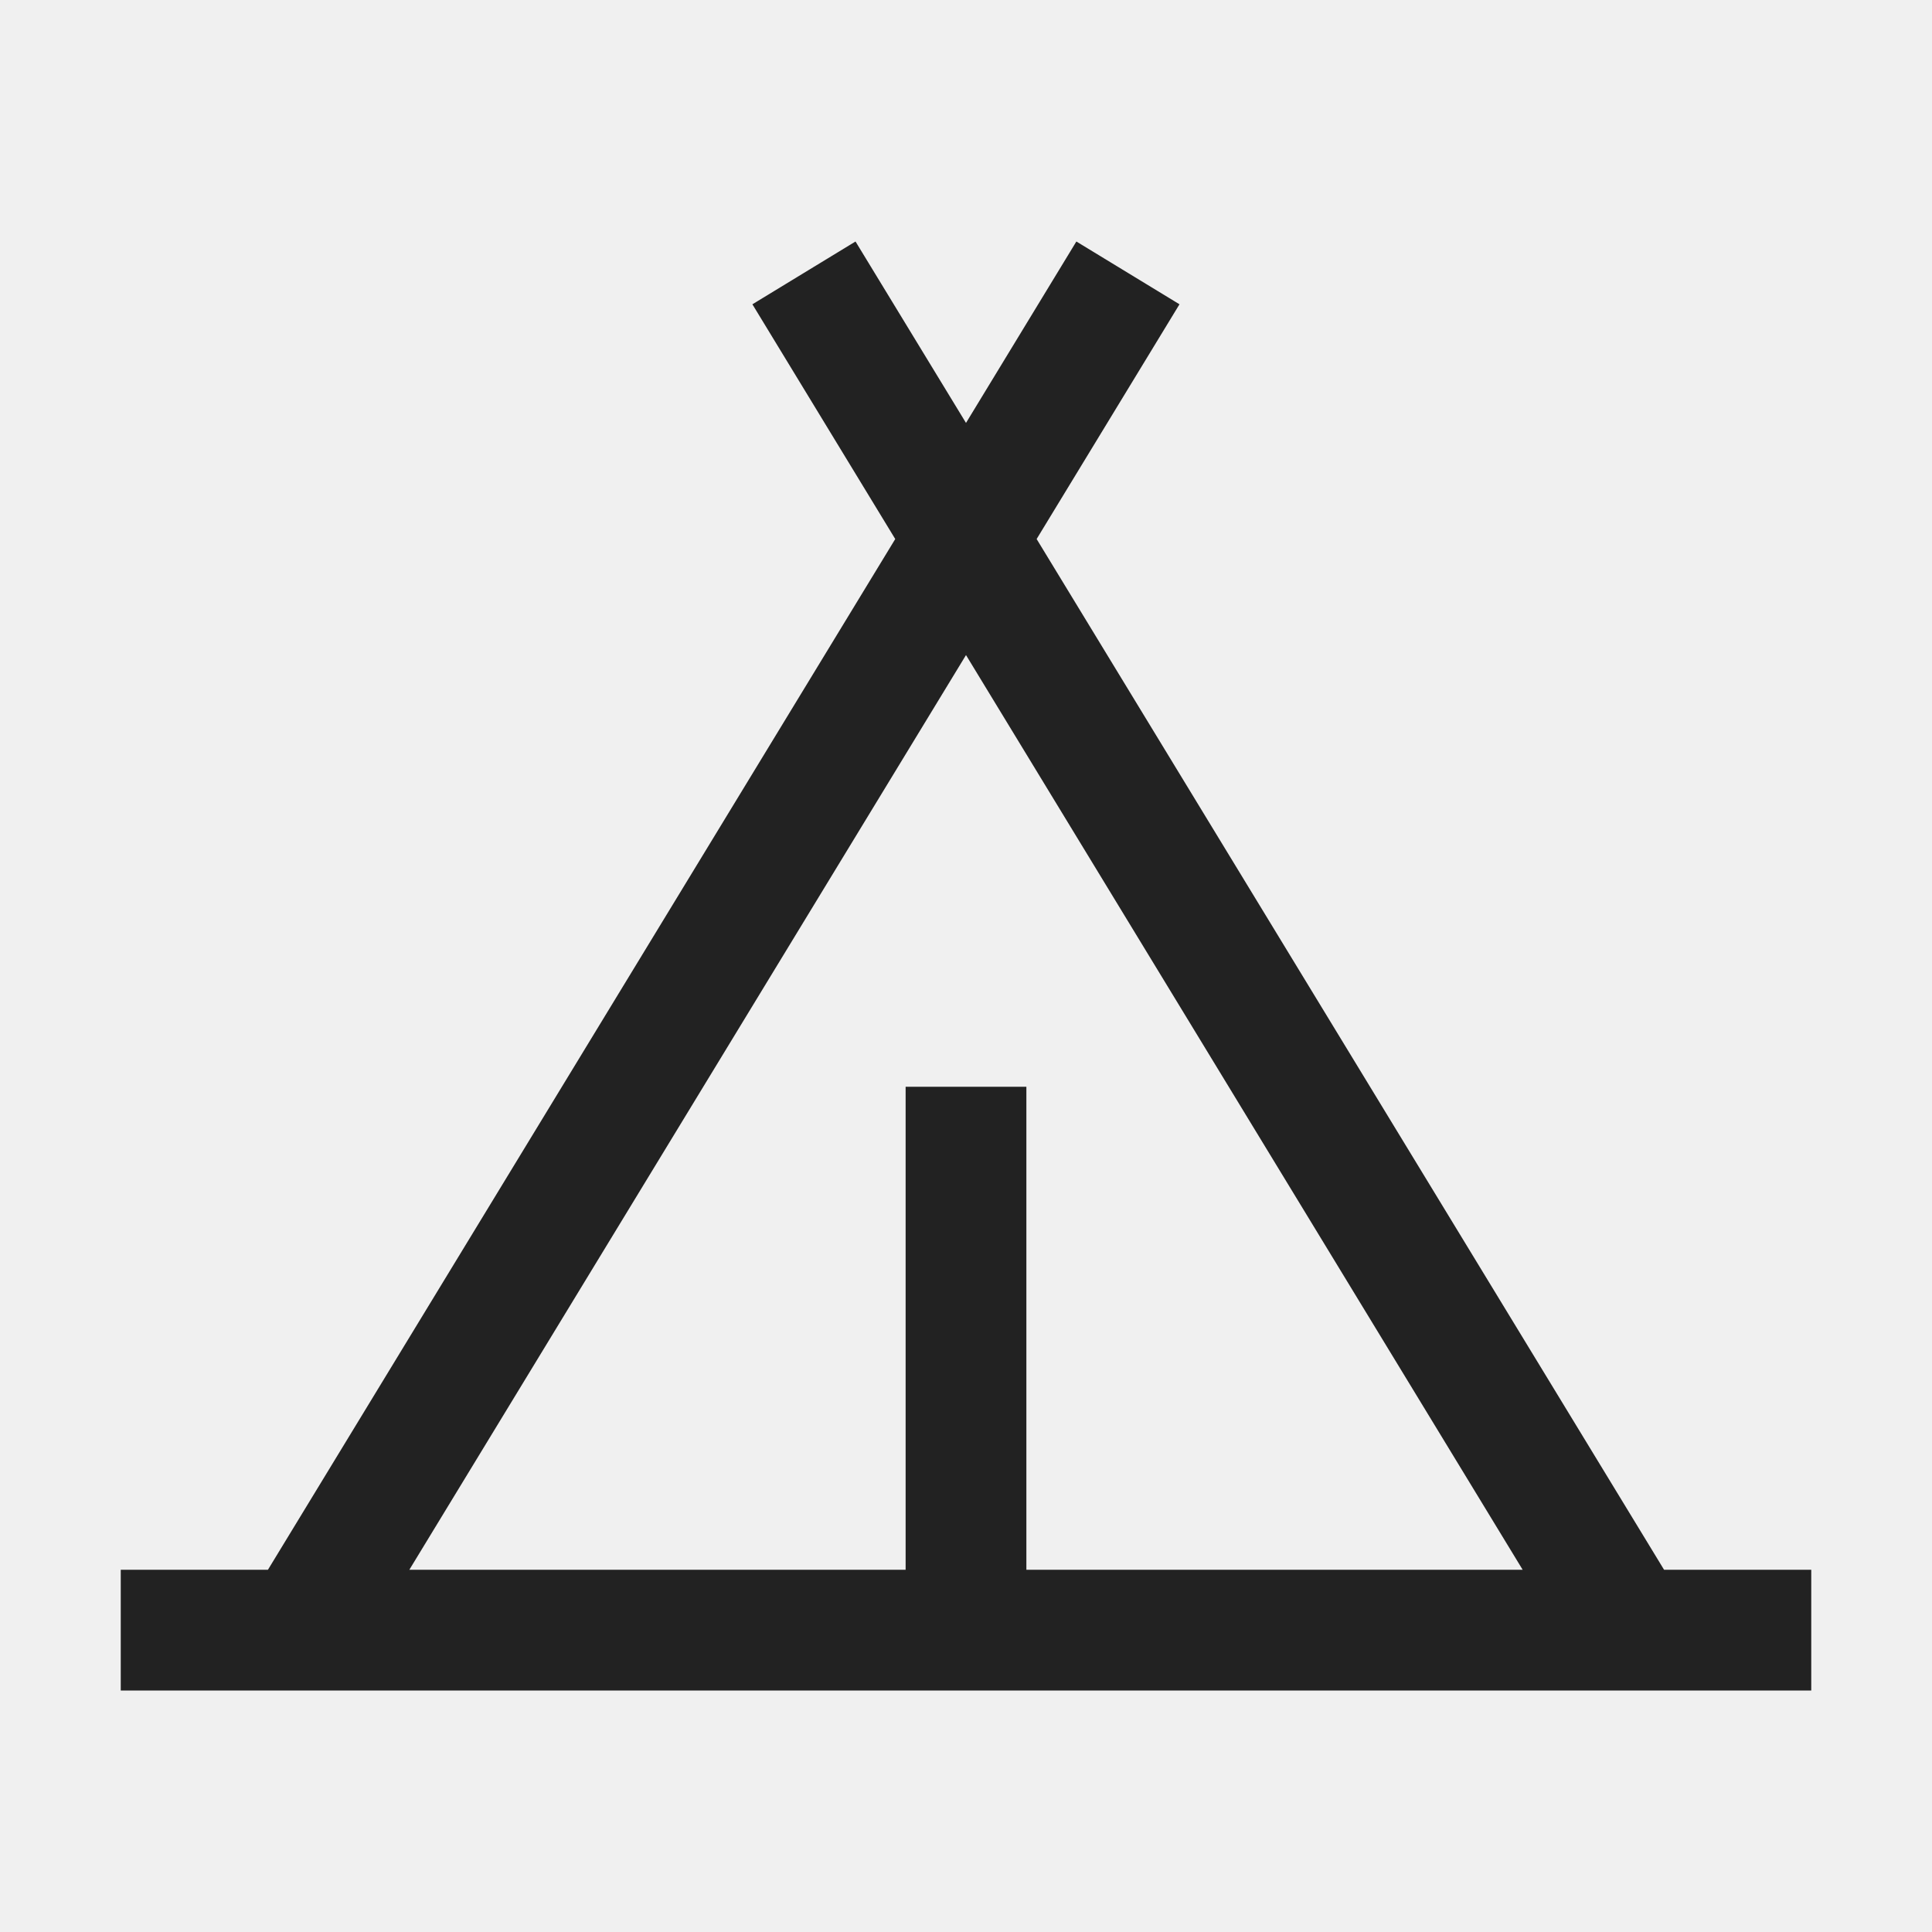
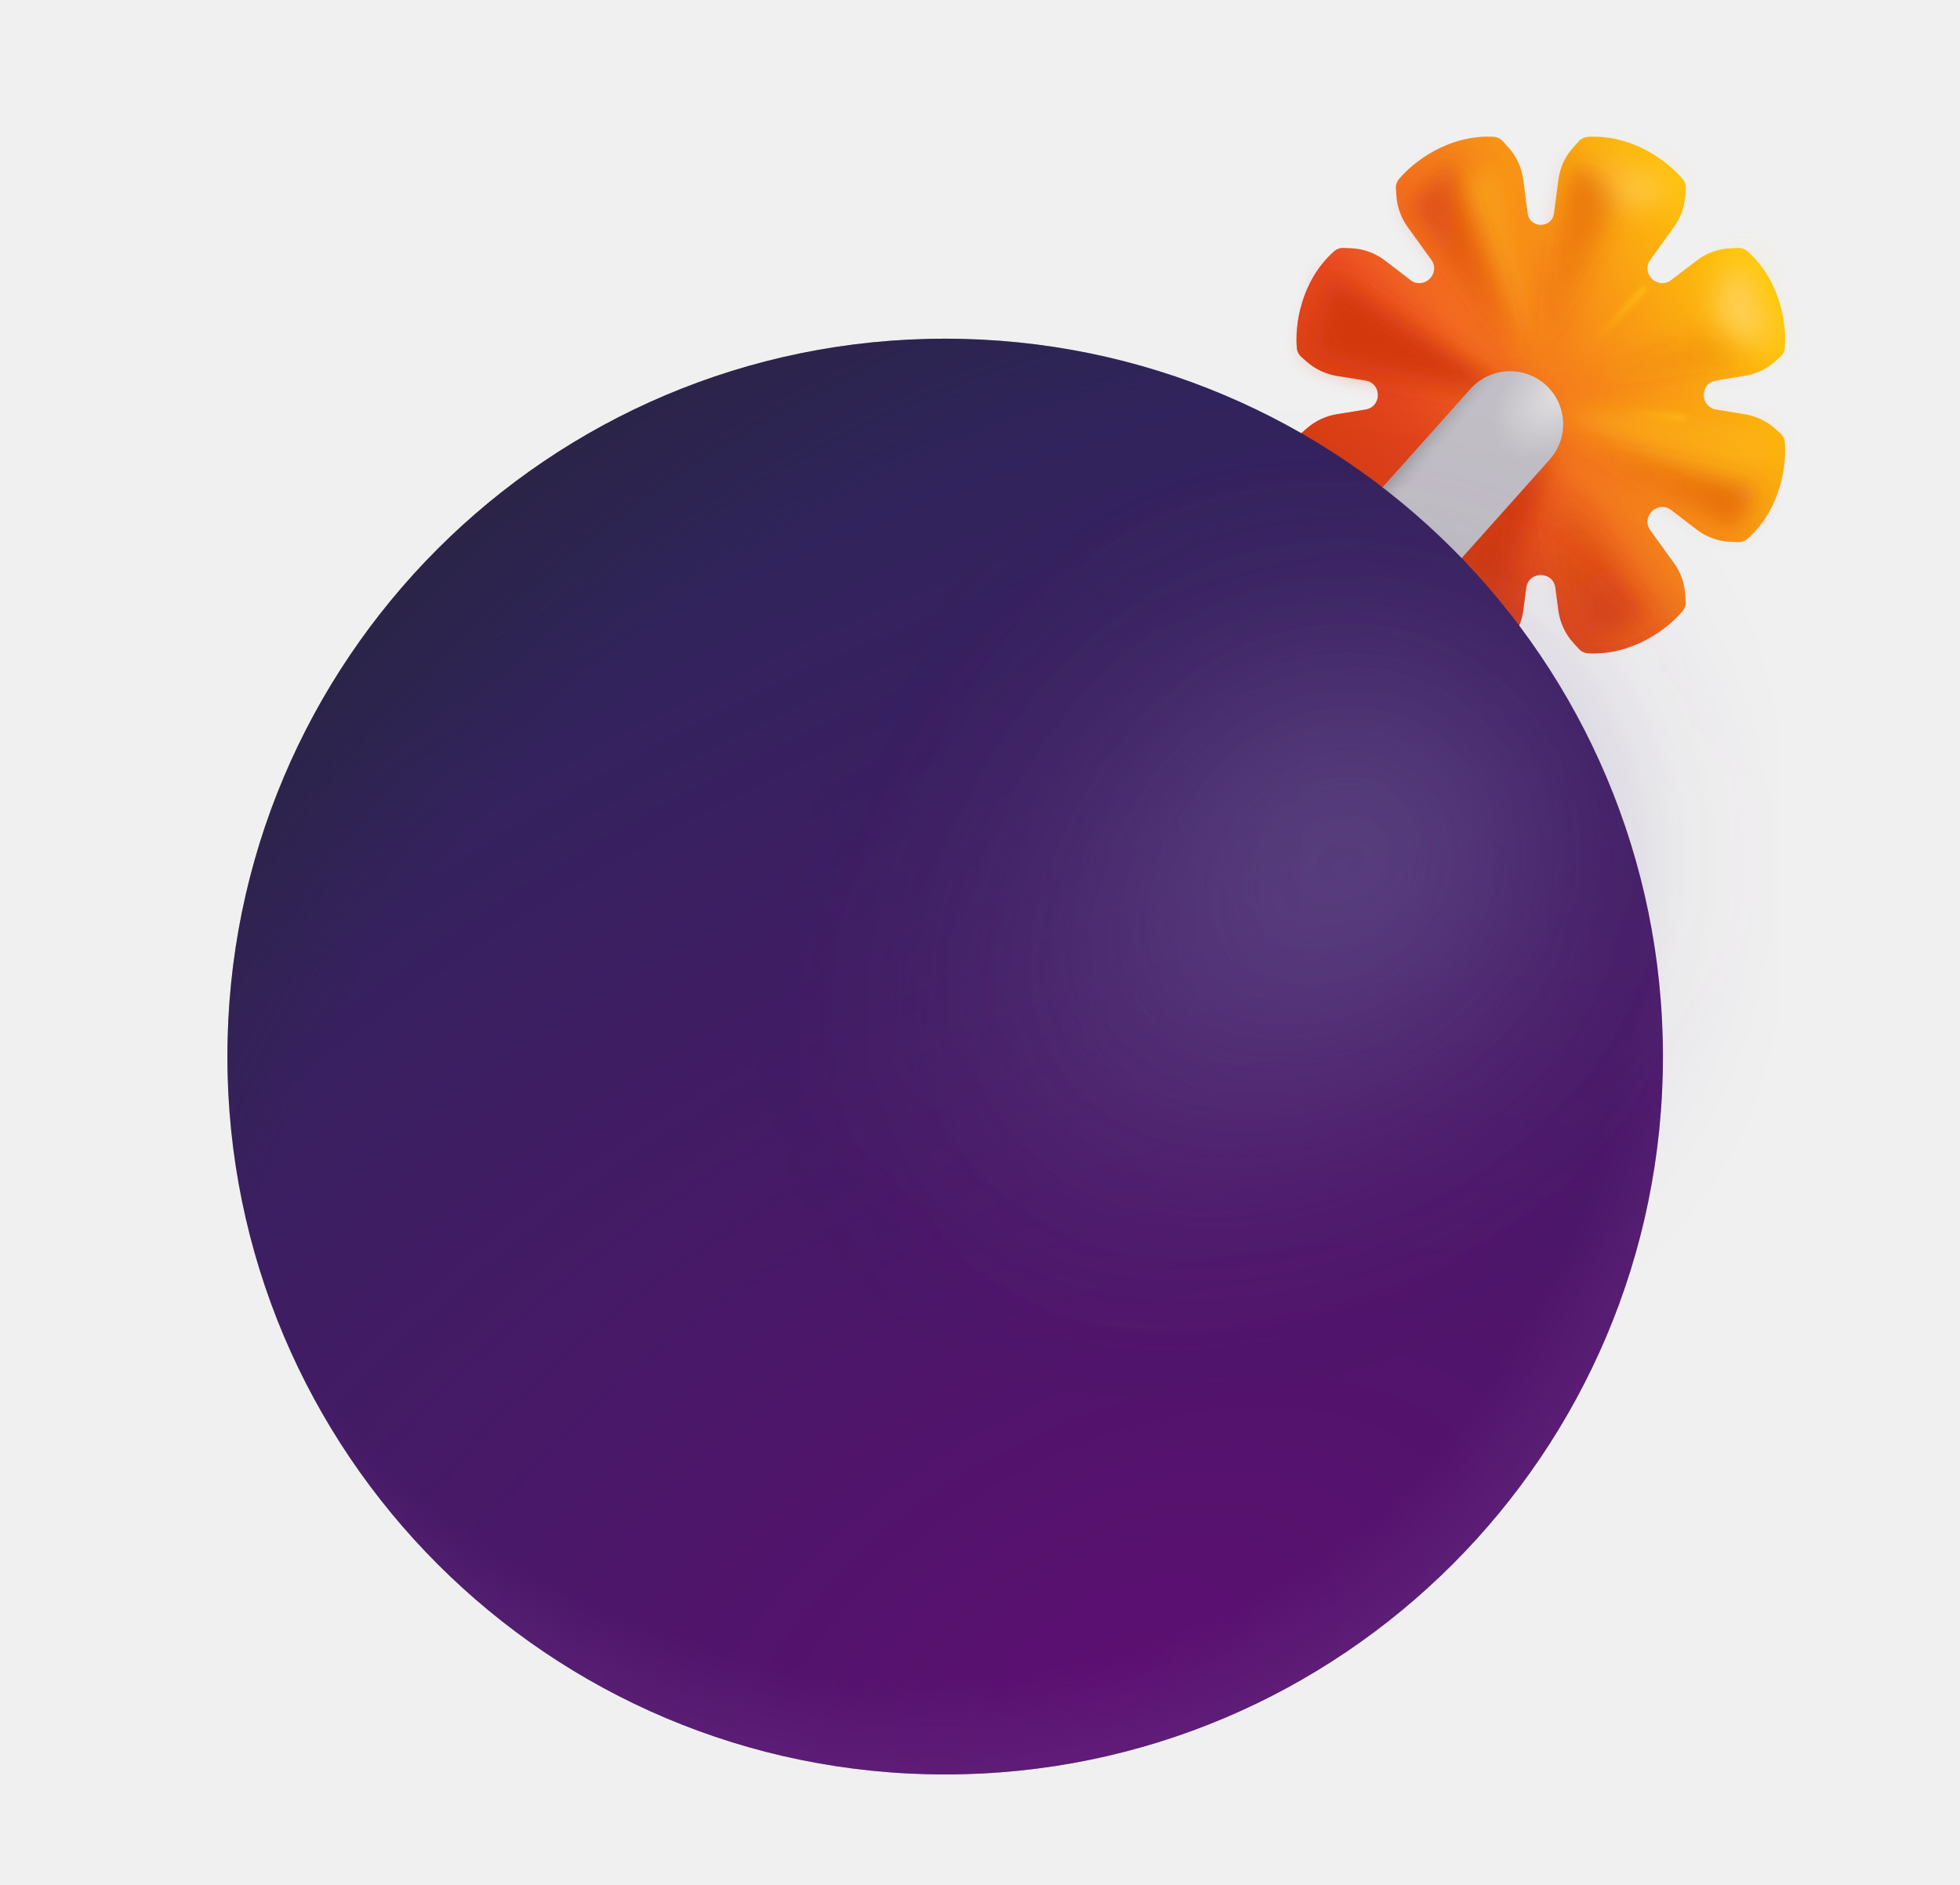
- <svg xmlns="http://www.w3.org/2000/svg" viewBox="0 0 32 32">
-   <style>
-     path { fill: #222; }
-     @media (prefers-color-scheme: dark) {
-       path { fill: #ffffff; }
-     }
-   </style>
-   <path d="M27.562 26L17.17 8.928l2.366-3.888L17.828 4L16 7.005L14.17 4l-1.708 1.04l2.366 3.888L4.438 26H2v2h28v-2zM16 10.85L25.22 26H17v-8h-2v8H6.78z" />
+ <svg xmlns="http://www.w3.org/2000/svg" width="1.04em" height="1em" preserveAspectRatio="xMidYMid meet" viewBox="0 0 33 32">
+   <g fill="none">
+     <path fill="url(#svgIDa)" fill-rule="evenodd" d="M28.483 3.206a.225.225 0 0 0-.047-.16c-.243-.296-.847-.764-1.611-.723a.236.236 0 0 0-.162.08l-.089.098a1.018 1.018 0 0 0-.253.549l-.075.572c-.035.26-.412.26-.447 0l-.075-.572a1.018 1.018 0 0 0-.253-.549l-.09-.099a.237.237 0 0 0-.16-.08c-.765-.04-1.369.428-1.612.725a.225.225 0 0 0-.047.16l.009.123c.013.189.08.37.19.523l.401.556c.169.233-.126.52-.355.344l-.427-.328a1.018 1.018 0 0 0-.566-.21l-.133-.006a.236.236 0 0 0-.17.058c-.57.51-.667 1.268-.63 1.65a.225.225 0 0 0 .08.146l.093.082c.143.124.318.205.504.236l.488.079c.28.045.28.448 0 .493l-.488.08c-.186.03-.361.112-.504.236l-.093.081a.225.225 0 0 0-.08.146c-.037.382.06 1.14.63 1.65a.236.236 0 0 0 .17.058l.133-.006c.205-.011.403-.084.566-.21l.427-.328c.229-.176.524.111.355.345l-.401.555c-.11.154-.177.335-.19.524l-.009.123a.225.225 0 0 0 .047.16c.243.297.847.765 1.611.724a.236.236 0 0 0 .162-.08l.089-.099c.138-.153.226-.344.253-.548l.05-.385c.039-.29.458-.29.496 0l.051.385c.027.204.115.395.253.548l.09.099a.232.232 0 0 0 .16.08c.765.04 1.369-.427 1.612-.724a.225.225 0 0 0 .047-.16l-.009-.123a1.018 1.018 0 0 0-.19-.524l-.401-.555c-.169-.234.126-.52.355-.345l.427.328c.163.126.36.199.566.21l.133.006a.236.236 0 0 0 .17-.057c.57-.51.667-1.269.63-1.65a.224.224 0 0 0-.08-.147l-.093-.081a1.018 1.018 0 0 0-.504-.236l-.488-.08c-.28-.045-.28-.448 0-.493l.488-.08c.186-.03.361-.111.504-.235l.093-.082a.224.224 0 0 0 .08-.146c.037-.382-.06-1.14-.63-1.65a.236.236 0 0 0-.17-.058l-.133.007c-.205.01-.403.084-.566.21l-.427.327c-.229.176-.524-.11-.355-.344l.401-.556c.11-.153.177-.334.19-.523l.009-.124Z" clip-rule="evenodd" />
+     <path fill="url(#svgIDb)" fill-rule="evenodd" d="M28.483 3.206a.225.225 0 0 0-.047-.16c-.243-.296-.847-.764-1.611-.723a.236.236 0 0 0-.162.08l-.089.098a1.018 1.018 0 0 0-.253.549l-.075.572c-.035.26-.412.26-.447 0l-.075-.572a1.018 1.018 0 0 0-.253-.549l-.09-.099a.237.237 0 0 0-.16-.08c-.765-.04-1.369.428-1.612.725a.225.225 0 0 0-.047.16l.009.123c.013.189.08.37.19.523l.401.556c.169.233-.126.52-.355.344l-.427-.328a1.018 1.018 0 0 0-.566-.21l-.133-.006a.236.236 0 0 0-.17.058c-.57.51-.667 1.268-.63 1.65a.225.225 0 0 0 .08.146l.093.082c.143.124.318.205.504.236l.488.079c.28.045.28.448 0 .493l-.488.08c-.186.03-.361.112-.504.236l-.093.081a.225.225 0 0 0-.08.146c-.037.382.06 1.14.63 1.65a.236.236 0 0 0 .17.058l.133-.006c.205-.011.403-.084.566-.21l.427-.328c.229-.176.524.111.355.345l-.401.555c-.11.154-.177.335-.19.524l-.009.123a.225.225 0 0 0 .047.16c.243.297.847.765 1.611.724a.236.236 0 0 0 .162-.08l.089-.099c.138-.153.226-.344.253-.548l.05-.385c.039-.29.458-.29.496 0l.051.385c.027.204.115.395.253.548l.09.099a.232.232 0 0 0 .16.08c.765.04 1.369-.427 1.612-.724a.225.225 0 0 0 .047-.16l-.009-.123a1.018 1.018 0 0 0-.19-.524l-.401-.555c-.169-.234.126-.52.355-.345l.427.328c.163.126.36.199.566.21l.133.006a.236.236 0 0 0 .17-.057c.57-.51.667-1.269.63-1.65a.224.224 0 0 0-.08-.147l-.093-.081a1.018 1.018 0 0 0-.504-.236l-.488-.08c-.28-.045-.28-.448 0-.493l.488-.08c.186-.03.361-.111.504-.235l.093-.082a.224.224 0 0 0 .08-.146c.037-.382-.06-1.14-.63-1.65a.236.236 0 0 0-.17-.058l-.133.007c-.205.01-.403.084-.566.21l-.427.327c-.229.176-.524-.11-.355-.344l.401-.556c.11-.153.177-.334.19-.523l.009-.124Z" clip-rule="evenodd" />
+     <g filter="url(#svgIDc)">
+       <path fill="#D3390D" d="m25.736 6.813l-3.281-2.125l-.344 1.25l.485.234l3.14.64Z" />
+     </g>
+     <g filter="url(#svgIDd)">
+       <path fill="#D3390D" d="m26.22 7.5l-1.859 2l.953.828l.907-2.828Z" />
+     </g>
+     <g filter="url(#svgIDe)">
+       <path fill="#FEBB0C" fill-opacity=".5" d="m26.064 6.453l-.797-3.578l-.703.25l1.5 3.328Z" />
+     </g>
+     <g filter="url(#svgIDf)">
+       <path fill="#FEBB0C" fill-opacity=".5" d="m29.627 8.547l-3.35-1.516l1.85-.093l1.782.457l-.282 1.152Z" />
+     </g>
+     <g filter="url(#svgIDg)">
+       <path fill="url(#svgIDh)" d="M26.424 7.406L24.502 2.72l-.688.75l2.61 3.937Z" />
+     </g>
+     <g filter="url(#svgIDi)">
+       <path fill="url(#svgIDj)" fill-opacity=".6" d="m25.642 7.281l1.766-4.062l-.812-.422l-.954 4.484Z" />
+     </g>
+     <g filter="url(#svgIDk)">
+       <path fill="url(#svgIDl)" fill-opacity=".6" d="M25.549 7.14L29.346 9l.343-.719l-4.14-1.14Z" />
+     </g>
+     <g filter="url(#svgIDm)">
+       <path fill="url(#svgIDn)" fill-opacity=".3" d="m25.17 6.898l4.367-.741l-.66-.485l-3.707 1.226Z" />
+     </g>
+     <g filter="url(#svgIDo)">
+       <path fill="url(#svgIDp)" d="m26.861 10.781l.922-.281l-1.844-3.234l-.375.734l1.297 2.781Z" />
+     </g>
+     <path stroke="url(#svgIDq)" stroke-linecap="round" stroke-width="1.8" d="m25.502 7.202l-2.547 2.852" />
+     <path stroke="url(#svgIDr)" stroke-linecap="round" stroke-width="1.8" d="m25.502 7.202l-2.547 2.852" />
+     <path fill="url(#svgIDs)" d="M15.908 30.125c-6.73 0-12.187-5.456-12.187-12.188c0-6.73 5.456-12.187 12.187-12.187c6.731 0 12.188 5.457 12.188 12.188c0 6.73-5.457 12.187-12.188 12.187Z" />
+     <path fill="url(#svgIDt)" d="M15.908 30.125c-6.73 0-12.187-5.456-12.187-12.188c0-6.73 5.456-12.187 12.187-12.187c6.731 0 12.188 5.457 12.188 12.188c0 6.73-5.457 12.187-12.188 12.187Z" />
+     <path fill="url(#svgIDu)" d="M15.908 30.125c-6.73 0-12.187-5.456-12.187-12.188c0-6.73 5.456-12.187 12.187-12.187c6.731 0 12.188 5.457 12.188 12.188c0 6.73-5.457 12.187-12.188 12.187Z" />
+     <g filter="url(#svgIDv)">
+       <ellipse cx="19.995" cy="16.797" fill="url(#svgIDw)" rx="5.032" ry="6.704" transform="rotate(49.846 19.995 16.797)" />
+     </g>
+     <g filter="url(#svgIDx)">
+       <path fill="#FFD25C" d="m29.455 4.422l.5 1.414c-.258 0-.695-.031-.89-.461c-.179-.392.242-.86.39-.953Z" />
+     </g>
+     <g filter="url(#svgIDy)">
+       <path fill="url(#svgIDz)" d="m26.866 2.542l1.37.609c-.177.187-.5.483-.947.33c-.407-.14-.457-.767-.423-.94Z" />
+     </g>
+     <g filter="url(#svgIDA)">
+       <path stroke="url(#svgIDB)" stroke-linecap="round" stroke-width=".1" d="m27.775 4.898l-1.258 1.368" />
+     </g>
+     <g filter="url(#svgIDC)">
+       <path stroke="url(#svgIDD)" stroke-linecap="round" stroke-width=".1" d="m28.455 7.094l-1.607-.164" />
+     </g>
+     <defs>
+       <filter id="svgIDc" width="4.425" height="2.925" x="21.711" y="4.287" filterUnits="userSpaceOnUse">
+         <feFlood flood-opacity="0" result="BackgroundImageFix" />
+         <feBlend in="SourceGraphic" in2="BackgroundImageFix" result="shape" />
+         <feGaussianBlur result="effect1_foregroundBlur_7150_6142" stdDeviation=".2" />
+       </filter>
+       <filter id="svgIDd" width="2.659" height="3.628" x="23.961" y="7.1" filterUnits="userSpaceOnUse">
+         <feFlood flood-opacity="0" result="BackgroundImageFix" />
+         <feBlend in="SourceGraphic" in2="BackgroundImageFix" result="shape" />
+         <feGaussianBlur result="effect1_foregroundBlur_7150_6142" stdDeviation=".2" />
+       </filter>
+       <filter id="svgIDe" width="2.3" height="4.378" x="24.164" y="2.475" filterUnits="userSpaceOnUse">
+         <feFlood flood-opacity="0" result="BackgroundImageFix" />
+         <feBlend in="SourceGraphic" in2="BackgroundImageFix" result="shape" />
+         <feGaussianBlur result="effect1_foregroundBlur_7150_6142" stdDeviation=".2" />
+       </filter>
+       <filter id="svgIDf" width="4.432" height="2.409" x="25.877" y="6.537" filterUnits="userSpaceOnUse">
+         <feFlood flood-opacity="0" result="BackgroundImageFix" />
+         <feBlend in="SourceGraphic" in2="BackgroundImageFix" result="shape" />
+         <feGaussianBlur result="effect1_foregroundBlur_7150_6142" stdDeviation=".2" />
+       </filter>
+       <filter id="svgIDg" width="3.409" height="5.487" x="23.414" y="2.319" filterUnits="userSpaceOnUse">
+         <feFlood flood-opacity="0" result="BackgroundImageFix" />
+         <feBlend in="SourceGraphic" in2="BackgroundImageFix" result="shape" />
+         <feGaussianBlur result="effect1_foregroundBlur_7150_6142" stdDeviation=".2" />
+       </filter>
+       <filter id="svgIDi" width="2.566" height="5.284" x="25.242" y="2.397" filterUnits="userSpaceOnUse">
+         <feFlood flood-opacity="0" result="BackgroundImageFix" />
+         <feBlend in="SourceGraphic" in2="BackgroundImageFix" result="shape" />
+         <feGaussianBlur result="effect1_foregroundBlur_7150_6142" stdDeviation=".2" />
+       </filter>
+       <filter id="svgIDk" width="4.941" height="2.659" x="25.149" y="6.741" filterUnits="userSpaceOnUse">
+         <feFlood flood-opacity="0" result="BackgroundImageFix" />
+         <feBlend in="SourceGraphic" in2="BackgroundImageFix" result="shape" />
+         <feGaussianBlur result="effect1_foregroundBlur_7150_6142" stdDeviation=".2" />
+       </filter>
+       <filter id="svgIDm" width="5.167" height="2.026" x="24.77" y="5.272" filterUnits="userSpaceOnUse">
+         <feFlood flood-opacity="0" result="BackgroundImageFix" />
+         <feBlend in="SourceGraphic" in2="BackgroundImageFix" result="shape" />
+         <feGaussianBlur result="effect1_foregroundBlur_7150_6142" stdDeviation=".2" />
+       </filter>
+       <filter id="svgIDo" width="3.019" height="4.316" x="25.164" y="6.866" filterUnits="userSpaceOnUse">
+         <feFlood flood-opacity="0" result="BackgroundImageFix" />
+         <feBlend in="SourceGraphic" in2="BackgroundImageFix" result="shape" />
+         <feGaussianBlur result="effect1_foregroundBlur_7150_6142" stdDeviation=".2" />
+       </filter>
+       <filter id="svgIDv" width="20.132" height="19.573" x="9.929" y="7.011" filterUnits="userSpaceOnUse">
+         <feFlood flood-opacity="0" result="BackgroundImageFix" />
+         <feBlend in="SourceGraphic" in2="BackgroundImageFix" result="shape" />
+         <feGaussianBlur result="effect1_foregroundBlur_7150_6142" stdDeviation="2" />
+       </filter>
+       <filter id="svgIDx" width="1.934" height="2.414" x="28.521" y="3.922" filterUnits="userSpaceOnUse">
+         <feFlood flood-opacity="0" result="BackgroundImageFix" />
+         <feBlend in="SourceGraphic" in2="BackgroundImageFix" result="shape" />
+         <feGaussianBlur result="effect1_foregroundBlur_7150_6142" stdDeviation=".25" />
+       </filter>
+       <filter id="svgIDy" width="2.379" height="1.982" x="26.357" y="2.042" filterUnits="userSpaceOnUse">
+         <feFlood flood-opacity="0" result="BackgroundImageFix" />
+         <feBlend in="SourceGraphic" in2="BackgroundImageFix" result="shape" />
+         <feGaussianBlur result="effect1_foregroundBlur_7150_6142" stdDeviation=".25" />
+       </filter>
+       <filter id="svgIDA" width="1.558" height="1.667" x="26.367" y="4.748" filterUnits="userSpaceOnUse">
+         <feFlood flood-opacity="0" result="BackgroundImageFix" />
+         <feBlend in="SourceGraphic" in2="BackgroundImageFix" result="shape" />
+         <feGaussianBlur result="effect1_foregroundBlur_7150_6142" stdDeviation=".05" />
+       </filter>
+       <filter id="svgIDC" width="1.907" height=".464" x="26.698" y="6.78" filterUnits="userSpaceOnUse">
+         <feFlood flood-opacity="0" result="BackgroundImageFix" />
+         <feBlend in="SourceGraphic" in2="BackgroundImageFix" result="shape" />
+         <feGaussianBlur result="effect1_foregroundBlur_7150_6142" stdDeviation=".05" />
+       </filter>
+       <linearGradient id="svgIDa" x1="29.767" x2="22.455" y1="4.812" y2="9" gradientUnits="userSpaceOnUse">
+         <stop stop-color="#FFC709" />
+         <stop offset=".756" stop-color="#EE4C27" />
+       </linearGradient>
+       <linearGradient id="svgIDb" x1="24.767" x2="27.517" y1="11.438" y2="9" gradientUnits="userSpaceOnUse">
+         <stop stop-color="#D3390D" />
+         <stop offset="1" stop-color="#D3390D" stop-opacity="0" />
+       </linearGradient>
+       <linearGradient id="svgIDh" x1="23.085" x2="25.91" y1="4.204" y2="4.3" gradientUnits="userSpaceOnUse">
+         <stop stop-color="#D3390D" />
+         <stop offset="1" stop-color="#D3390D" stop-opacity="0" />
+       </linearGradient>
+       <linearGradient id="svgIDj" x1="25.977" x2="27.444" y1="2.858" y2="5.274" gradientUnits="userSpaceOnUse">
+         <stop stop-color="#D3390D" />
+         <stop offset="1" stop-color="#D3390D" stop-opacity="0" />
+       </linearGradient>
+       <linearGradient id="svgIDl" x1="29.392" x2="26.87" y1="7.38" y2="8.657" gradientUnits="userSpaceOnUse">
+         <stop stop-color="#D3390D" />
+         <stop offset="1" stop-color="#D3390D" stop-opacity="0" />
+       </linearGradient>
+       <linearGradient id="svgIDn" x1="28.885" x2="27.663" y1="4.589" y2="7.138" gradientUnits="userSpaceOnUse">
+         <stop stop-color="#D3390D" />
+         <stop offset="1" stop-color="#D3390D" stop-opacity="0" />
+       </linearGradient>
+       <linearGradient id="svgIDp" x1="27.783" x2="26.267" y1="11.094" y2="8.406" gradientUnits="userSpaceOnUse">
+         <stop stop-color="#D3390D" />
+         <stop offset="1" stop-color="#D3390D" stop-opacity="0" />
+       </linearGradient>
+       <linearGradient id="svgIDr" x1="24.127" x2="24.377" y1="7.359" y2="7.563" gradientUnits="userSpaceOnUse">
+         <stop stop-color="#A3A1A7" />
+         <stop offset="1" stop-color="#B8B6BD" stop-opacity="0" />
+       </linearGradient>
+       <linearGradient id="svgIDz" x1="28.237" x2="26.682" y1="3.172" y2="2.672" gradientUnits="userSpaceOnUse">
+         <stop stop-color="#FFD25C" />
+         <stop offset="1" stop-color="#FFD25C" stop-opacity="0" />
+       </linearGradient>
+       <linearGradient id="svgIDB" x1="27.775" x2="27.064" y1="4.898" y2="5.914" gradientUnits="userSpaceOnUse">
+         <stop stop-color="#FEBB0C" />
+         <stop offset="1" stop-color="#FEBB0C" stop-opacity="0" />
+       </linearGradient>
+       <linearGradient id="svgIDD" x1="28.703" x2="27.466" y1="7.039" y2="7.131" gradientUnits="userSpaceOnUse">
+         <stop stop-color="#FEBB0C" />
+         <stop offset="1" stop-color="#FEBB0C" stop-opacity="0" />
+       </linearGradient>
+       <radialGradient id="svgIDq" cx="0" cy="0" r="1" gradientTransform="matrix(-2.46874 2.32813 -1.45991 -1.54809 26.33 6.672)" gradientUnits="userSpaceOnUse">
+         <stop stop-color="#E1DFE1" />
+         <stop offset=".394" stop-color="#C1BEC5" />
+       </radialGradient>
+       <radialGradient id="svgIDs" cx="0" cy="0" r="1" gradientTransform="rotate(-119.386 17.807 8.71) scale(21.0166 34.5675)" gradientUnits="userSpaceOnUse">
+         <stop offset=".006" stop-color="#5C0F71" />
+         <stop offset="1" stop-color="#2E255B" />
+       </radialGradient>
+       <radialGradient id="svgIDt" cx="0" cy="0" r="1" gradientTransform="rotate(-131.465 16.033 7.098) scale(22.9362 26.3218)" gradientUnits="userSpaceOnUse">
+         <stop offset=".719" stop-color="#29233A" stop-opacity="0" />
+         <stop offset="1" stop-color="#29233A" />
+       </radialGradient>
+       <radialGradient id="svgIDu" cx="0" cy="0" r="1" gradientTransform="matrix(7.43747 17.99996 -15.27954 6.3134 13.955 12.938)" gradientUnits="userSpaceOnUse">
+         <stop offset=".81" stop-color="#662B81" stop-opacity="0" />
+         <stop offset="1" stop-color="#662B81" />
+       </radialGradient>
+       <radialGradient id="svgIDw" cx="0" cy="0" r="1" gradientTransform="matrix(-.54027 14.40107 -6.97922 -.26183 20.12 11.518)" gradientUnits="userSpaceOnUse">
+         <stop stop-color="#66558E" />
+         <stop offset=".728" stop-color="#66558E" stop-opacity="0" />
+       </radialGradient>
+     </defs>
+   </g>
</svg>
